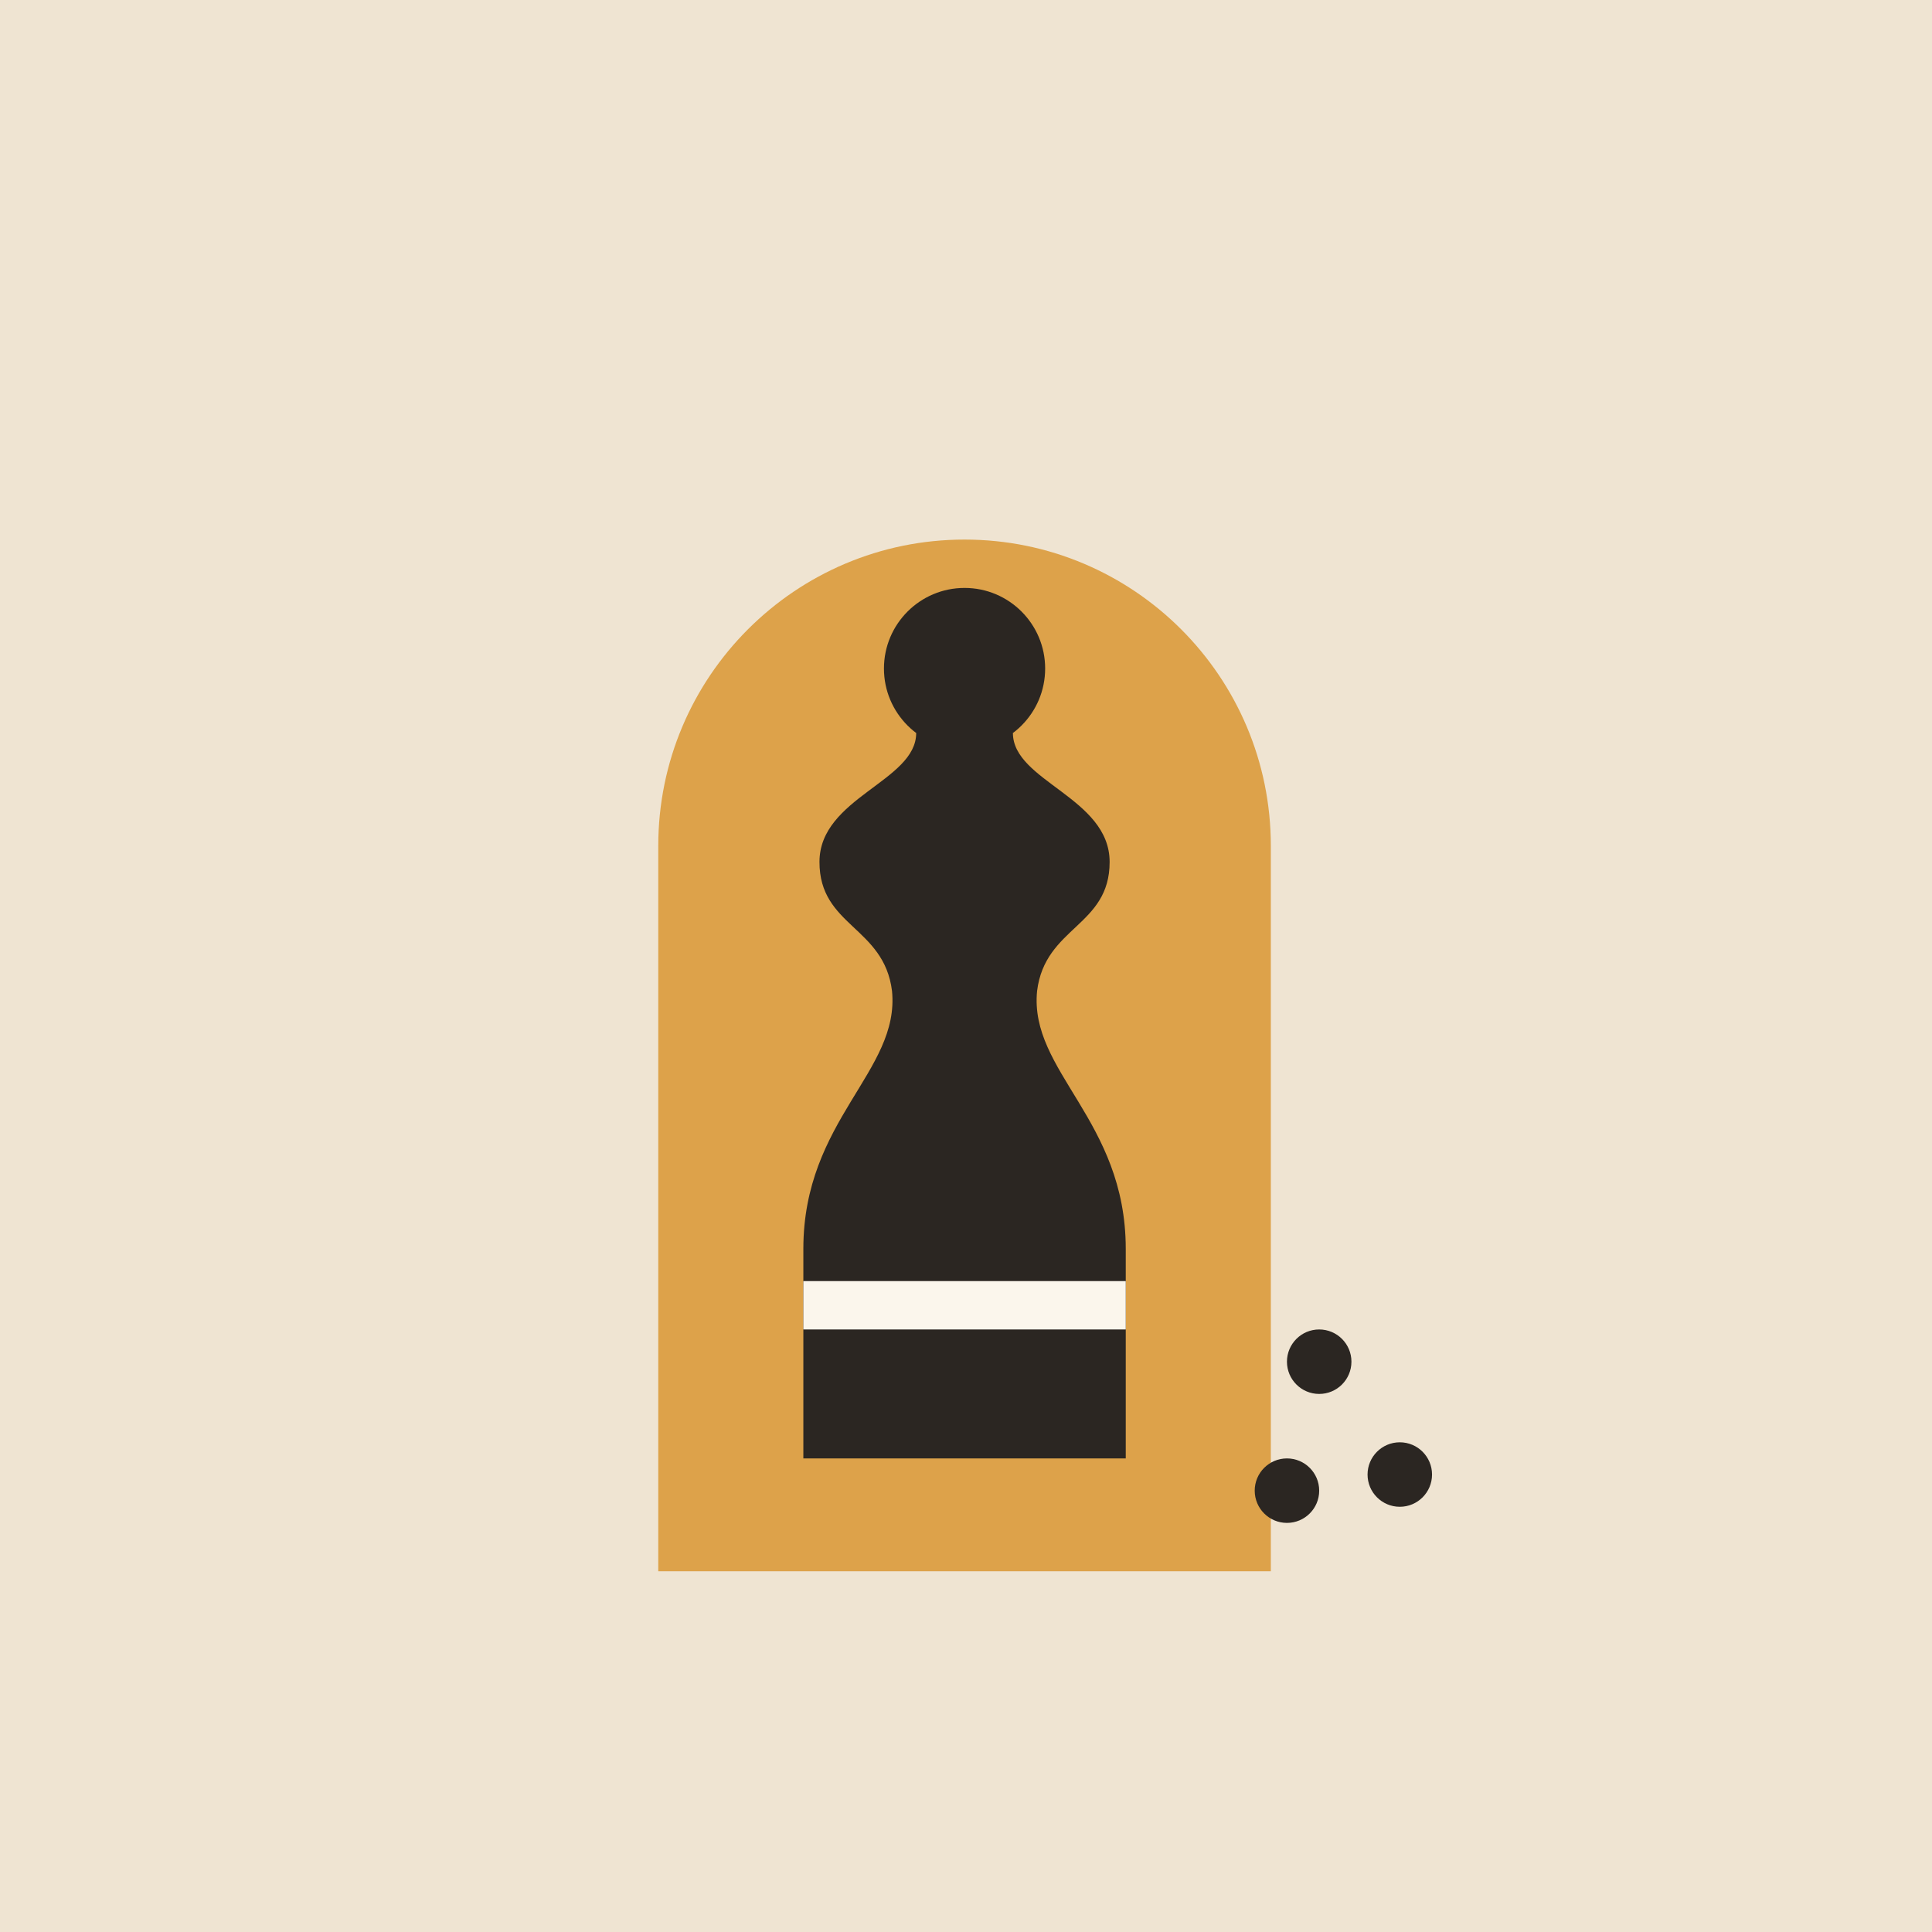
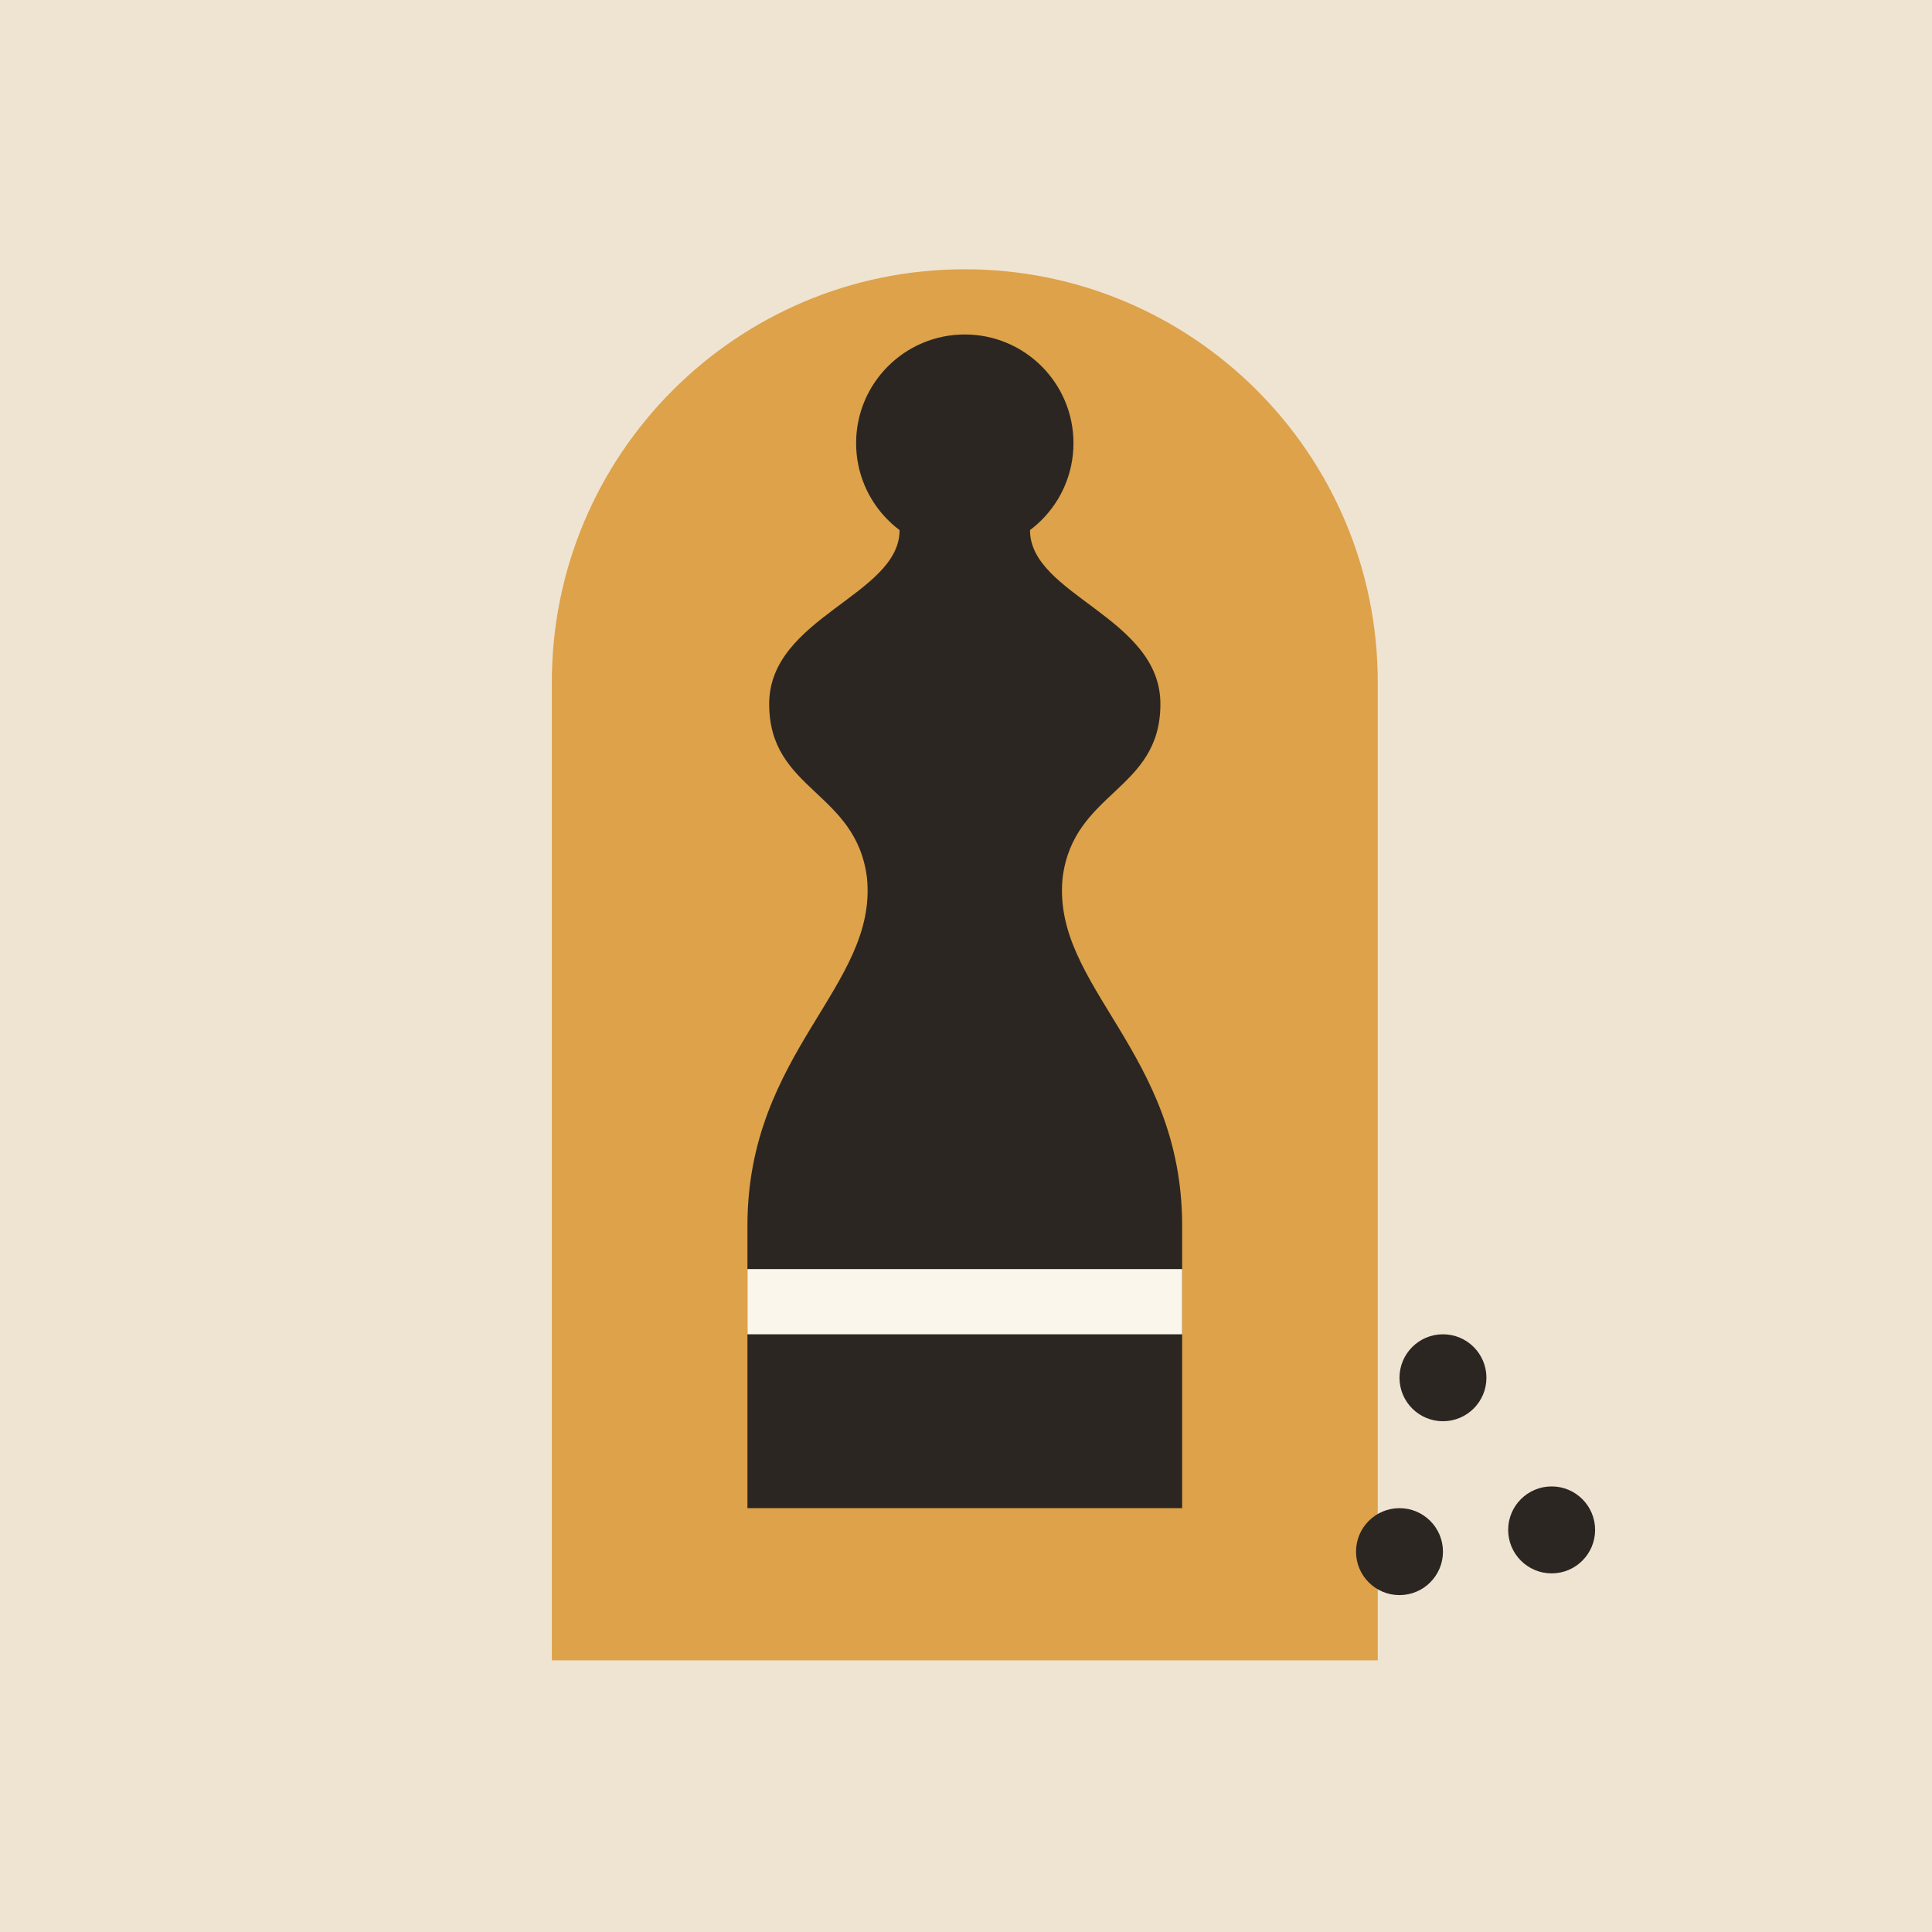
<svg xmlns="http://www.w3.org/2000/svg" viewBox="0 0 64 64">
  <rect width="64" height="64" fill="#EFE4D2" />
-   <g transform="translate(17 12) scale(0.267)">
+   <g transform="translate(11.8 1) scale(0.36)">
    <path d="M18 150V60a38 38 0 0 1 76 0v90z" fill="#DDA24A" />
    <circle cx="56" cy="38" r="10" fill="#2B2622" />
    <path d="M50 46h12c0 6 12 8 12 16c0 8-8 8-9 16c-1 10 11 16 11 32v26h-40v-26c0-16 12-22 11-32c-1-8-9-8-9-16c0-8 12-10 12-16z" fill="#2B2622" />
    <path d="M36 114h40v6h-40z" fill="#FBF6EC" />
    <circle cx="100" cy="124" r="4" fill="#2B2622" />
    <circle cx="110" cy="138" r="4" fill="#2B2622" />
    <circle cx="96" cy="140" r="4" fill="#2B2622" />
  </g>
</svg>
